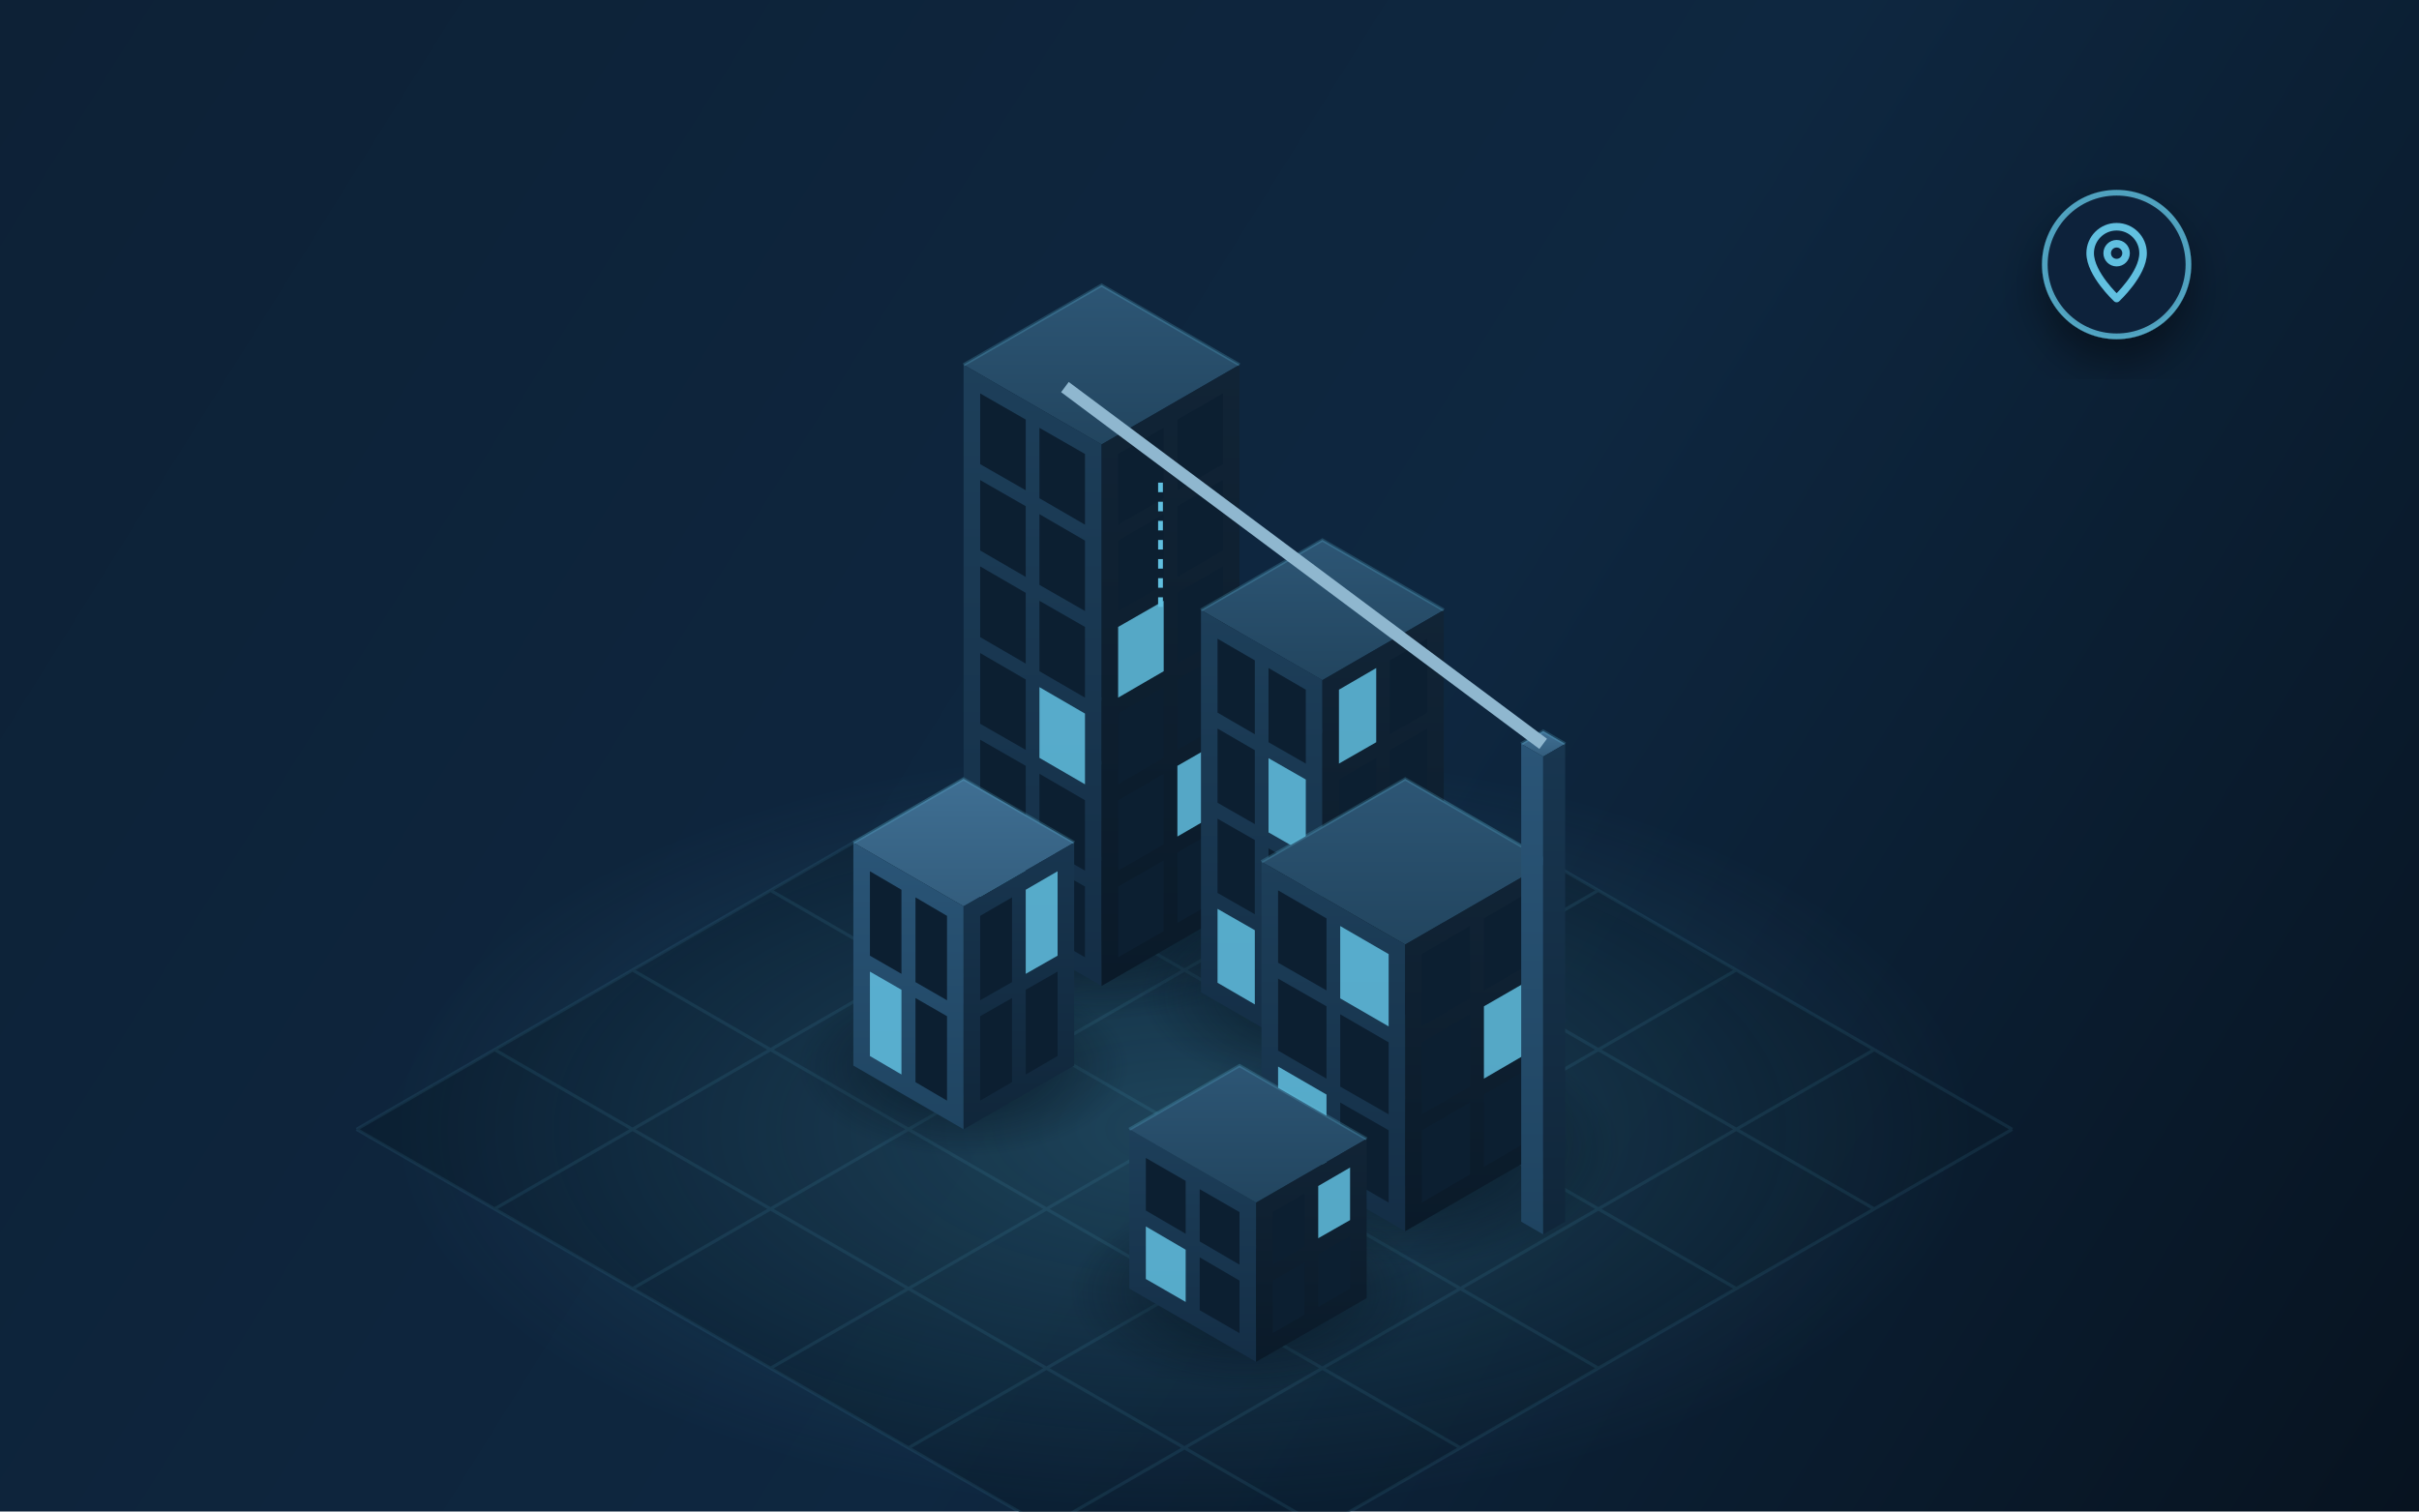
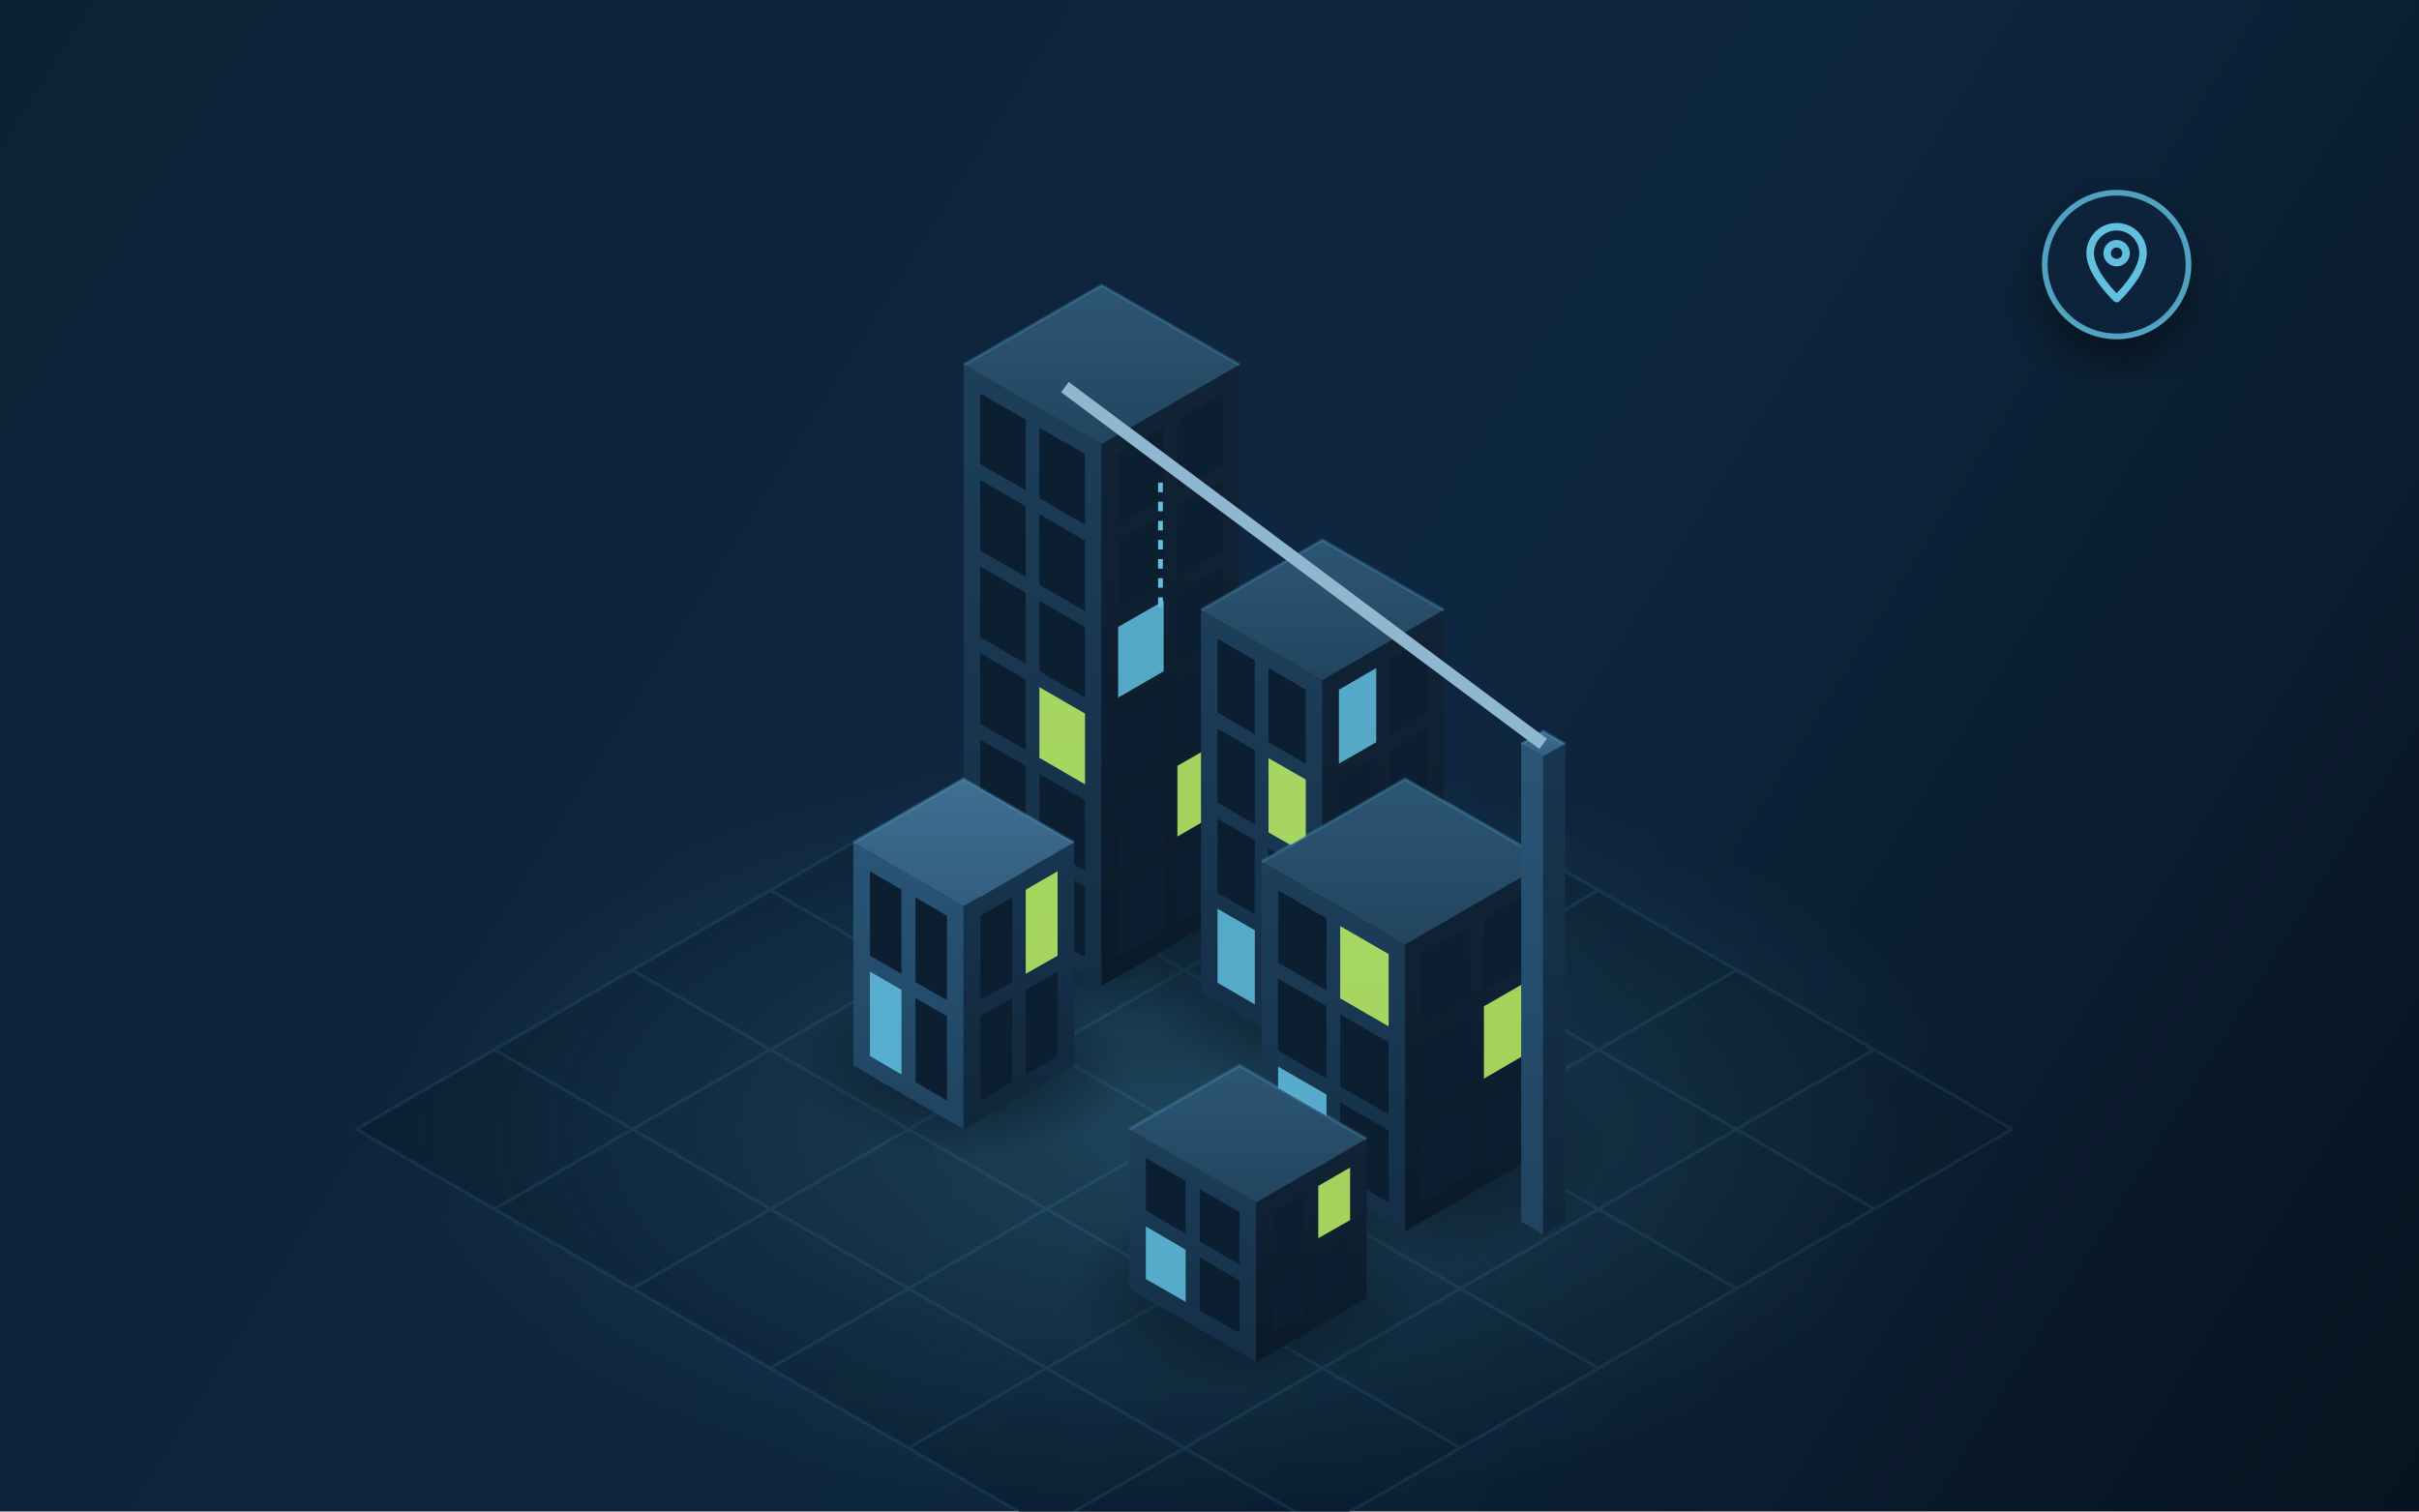
<svg xmlns="http://www.w3.org/2000/svg" viewBox="0 0 640 400" width="640" height="400" role="img" aria-label="An isometric skyline of residential towers with a construction crane and a location pin">
  <defs>
    <linearGradient id="bg" x1="0" y1="0" x2="640" y2="400" gradientUnits="userSpaceOnUse">
      <stop offset="0" stop-color="#0d2136" />
      <stop offset=".55" stop-color="#0e2740" />
      <stop offset="1" stop-color="#071320" />
    </linearGradient>
    <linearGradient id="fTop" x1="0" y1="0" x2="0" y2="1">
      <stop offset="0" stop-color="#2d5675" />
      <stop offset="1" stop-color="#22455f" />
    </linearGradient>
    <linearGradient id="fLeft" x1="0" y1="0" x2="0" y2="1">
      <stop offset="0" stop-color="#1d3f5a" />
      <stop offset="1" stop-color="#142e46" />
    </linearGradient>
    <linearGradient id="fRight" x1="0" y1="0" x2="0" y2="1">
      <stop offset="0" stop-color="#112436" />
      <stop offset="1" stop-color="#0a1a29" />
    </linearGradient>
    <linearGradient id="lTop" x1="0" y1="0" x2="0" y2="1">
      <stop offset="0" stop-color="#3f6f93" />
      <stop offset="1" stop-color="#335d7d" />
    </linearGradient>
    <linearGradient id="lLeft" x1="0" y1="0" x2="0" y2="1">
      <stop offset="0" stop-color="#2a5577" />
      <stop offset="1" stop-color="#1f4461" />
    </linearGradient>
    <linearGradient id="lRight" x1="0" y1="0" x2="0" y2="1">
      <stop offset="0" stop-color="#183650" />
      <stop offset="1" stop-color="#10263a" />
    </linearGradient>
    <linearGradient id="gTop" x1="0" y1="0" x2="0" y2="1">
      <stop offset="0" stop-color="#8fd3ee" />
      <stop offset="1" stop-color="#61c0e0" />
    </linearGradient>
    <linearGradient id="gLeft" x1="0" y1="0" x2="0" y2="1">
      <stop offset="0" stop-color="#3d8fc0" />
      <stop offset="1" stop-color="#2f6f99" />
    </linearGradient>
    <linearGradient id="gRight" x1="0" y1="0" x2="0" y2="1">
      <stop offset="0" stop-color="#26557a" />
      <stop offset="1" stop-color="#1b4060" />
+     </linearGradient>
+     <linearGradient id="mTop" x1="0" y1="0" x2="0" y2="1">
+       <stop offset="0" stop-color="#e4fbb0" />
+       <stop offset="1" stop-color="#bef264" />
+     </linearGradient>
+     <linearGradient id="mLeft" x1="0" y1="0" x2="0" y2="1">
+       <stop offset="0" stop-color="#9ccf45" />
+       <stop offset="1" stop-color="#7fb12f" />
+     </linearGradient>
+     <linearGradient id="mRight" x1="0" y1="0" x2="0" y2="1">
+       <stop offset="0" stop-color="#5f8f22" />
+       <stop offset="1" stop-color="#46701a" />
+     </linearGradient>
+     <linearGradient id="cylM" x1="0" y1="0" x2="1" y2="0">
+       <stop offset="0" stop-color="#9ccf45" />
+       <stop offset="1" stop-color="#46701a" />
    </linearGradient>
    <linearGradient id="roof" x1="0" y1="0" x2="0" y2="1">
      <stop offset="0" stop-color="#3a5f9a" />
      <stop offset="1" stop-color="#2b4777" />
    </linearGradient>
    <linearGradient id="cyl" x1="0" y1="0" x2="1" y2="0">
      <stop offset="0" stop-color="#1d3f5a" />
      <stop offset=".55" stop-color="#163650" />
      <stop offset="1" stop-color="#0a1a29" />
    </linearGradient>
    <linearGradient id="cylG" x1="0" y1="0" x2="1" y2="0">
      <stop offset="0" stop-color="#3d8fc0" />
      <stop offset="1" stop-color="#1b4060" />
    </linearGradient>
    <linearGradient id="screen" x1="0" y1="0" x2="1" y2="1">
      <stop offset="0" stop-color="#0f3550" />
      <stop offset="1" stop-color="#08192a" />
    </linearGradient>
    <radialGradient id="head" cx=".4" cy=".35" r=".7">
      <stop offset="0" stop-color="#3f6f93" />
      <stop offset="1" stop-color="#173550" />
    </radialGradient>
    <radialGradient id="pool" cx=".5" cy=".5" r=".5">
      <stop offset="0" stop-color="#61c0e0" stop-opacity=".22" />
      <stop offset="1" stop-color="#61c0e0" stop-opacity="0" />
    </radialGradient>
    <radialGradient id="shadow" cx=".5" cy=".5" r=".5">
      <stop offset="0" stop-color="#04101b" stop-opacity=".7" />
      <stop offset="1" stop-color="#04101b" stop-opacity="0" />
    </radialGradient>
+     <style>
+ .blink{animation:blink 3.2s ease-in-out infinite}
+ .grow{transform-box:fill-box;transform-origin:50% 100%;animation:grow 2.6s ease-in-out infinite}
+ .wave{transform-box:fill-box;transform-origin:50% 50%;animation:wave 1.1s ease-in-out infinite}
+ .draw{stroke-dasharray:420;animation:draw 3.4s linear infinite}
+ .flow{animation:flow 1.2s linear infinite}
+ .packet{animation:move 2.8s linear infinite}
+ .float{animation:float 4.5s ease-in-out infinite}
+ .ping{animation:ping 2.2s ease-out infinite}
+ .pop{animation:pop 4.5s ease-in-out infinite}
+ .breathe{animation:breathe 5s ease-in-out infinite}
+ @keyframes blink{0%,100%{opacity:.9}50%{opacity:.25}}
+ @keyframes grow{0%,100%{transform:scaleY(1)}50%{transform:scaleY(.55)}}
+ @keyframes wave{0%,100%{transform:scaleY(1)}50%{transform:scaleY(.3)}}
+ @keyframes draw{0%{stroke-dashoffset:420}60%,100%{stroke-dashoffset:0}}
+ @keyframes flow{to{stroke-dashoffset:-22}}
+ @keyframes move{0%{offset-distance:0%;opacity:0}12%,88%{opacity:1}100%{offset-distance:100%;opacity:0}}
+ @keyframes float{0%,100%{transform:translateY(0)}50%{transform:translateY(-7px)}}
+ @keyframes ping{0%{opacity:.15}35%{opacity:1}100%{opacity:.15}}
+ @keyframes pop{0%,12%{opacity:0}28%,100%{opacity:.9}}
+ @keyframes breathe{0%,100%{opacity:.65}50%{opacity:1}}
+ @media (prefers-reduced-motion:reduce){*{animation:none!important}.packet{display:none}}
+ </style>
    <filter id="soft" x="-30%" y="-30%" width="160%" height="160%">
      <feDropShadow dx="0" dy="6" stdDeviation="6" flood-color="#000" flood-opacity=".45" />
    </filter>
  </defs>
  <rect width="640" height="400" fill="url(#bg)" />
  <g transform="translate(43.6 88.1) scale(0.843)">
    <polygon points="320.0,100.0 579.8,250.0 320.0,400.0 60.2,250.0" fill="#0a1b2b" opacity=".55" />
    <path d="M320.0 100.0L60.2 250.0M320.0 100.0L579.8 250.0M363.3 125.0L103.5 275.0M276.7 125.0L536.5 275.0M406.6 150.0L146.8 300.0M233.4 150.0L493.2 300.0M449.9 175.0L190.1 325.0M190.1 175.0L449.9 325.0M493.2 200.0L233.4 350.0M146.8 200.0L406.6 350.0M536.5 225.0L276.7 375.0M103.5 225.0L363.3 375.0M579.8 250.0L320.0 400.0M60.2 250.0L320.0 400.0" stroke="#61c0e0" stroke-opacity=".1" stroke-width="1" />
-     <ellipse cx="320.0" cy="250.0" rx="250" ry="120" fill="url(#pool)" />
+     <ellipse class="breathe" cx="320.0" cy="250.0" rx="250" ry="120" fill="url(#pool)" />
    <ellipse cx="294.0" cy="180.0" rx="65.0" ry="35.7" fill="url(#shadow)" />
    <ellipse cx="363.3" cy="207.0" rx="57.2" ry="31.4" fill="url(#shadow)" />
    <ellipse cx="389.3" cy="256.0" rx="67.5" ry="37.2" fill="url(#shadow)" />
    <ellipse cx="250.7" cy="230.0" rx="52.0" ry="28.6" fill="url(#shadow)" />
    <ellipse cx="339.9" cy="301.5" rx="55.9" ry="30.7" fill="url(#shadow)" />
    <polygon points="294.0,-15.0 337.3,10.0 294.0,35.0 250.7,10.0" fill="url(#fTop)" />
    <polygon points="250.7,180.0 294.0,205.0 294.0,35.0 250.7,10.0" fill="url(#fLeft)" />
    <polygon points="337.3,180.0 294.0,205.0 294.0,35.0 337.3,10.0" fill="url(#fRight)" />
    <polyline points="250.7,10.0 294.0,-15.0 337.3,10.0" fill="none" stroke="#61c0e0" stroke-opacity=".22" stroke-width="1" />
-     <polygon points="255.9,177.0 270.2,185.2 270.2,163.1 255.9,154.8" fill="#61c0e0" opacity="0.85" />
+     <polygon class="blink" style="animation-delay:0.48s" points="255.9,177.0 270.2,185.2 270.2,163.1 255.9,154.8" fill="#61c0e0" opacity="0.85" />
    <polygon points="274.5,187.8 288.8,196.0 288.8,173.8 274.5,165.6" fill="#0c1f31" opacity="1" />
    <polygon points="255.9,149.8 270.2,158.1 270.2,135.9 255.9,127.7" fill="#0c1f31" opacity="1" />
    <polygon points="274.5,160.6 288.8,168.8 288.8,146.7 274.5,138.4" fill="#0c1f31" opacity="1" />
    <polygon points="255.9,122.7 270.2,130.9 270.2,108.8 255.9,100.5" fill="#0c1f31" opacity="1" />
-     <polygon points="274.5,133.4 288.8,141.7 288.8,119.5 274.5,111.2" fill="#61c0e0" opacity="0.85" />
+     <polygon class="blink" style="animation-delay:1.09s" points="274.5,133.4 288.8,141.7 288.8,119.5 274.5,111.2" fill="#bef264" opacity="0.85" />
    <polygon points="255.9,95.5 270.2,103.8 270.2,81.6 255.9,73.3" fill="#0c1f31" opacity="1" />
    <polygon points="274.5,106.2 288.8,114.5 288.8,92.3 274.5,84.1" fill="#0c1f31" opacity="1" />
    <polygon points="255.9,68.3 270.2,76.6 270.2,54.4 255.9,46.2" fill="#0c1f31" opacity="1" />
    <polygon points="274.5,79.1 288.8,87.3 288.8,65.2 274.5,56.9" fill="#0c1f31" opacity="1" />
    <polygon points="255.9,41.2 270.2,49.4 270.2,27.2 255.9,19.0" fill="#0c1f31" opacity="1" />
    <polygon points="274.5,51.9 288.8,60.2 288.8,38.0 274.5,29.8" fill="#0c1f31" opacity="1" />
    <polygon points="332.1,177.0 317.8,185.2 317.8,163.1 332.1,154.8" fill="#0c1f31" opacity="1" />
    <polygon points="313.5,187.8 299.2,196.0 299.2,173.8 313.5,165.6" fill="#0c1f31" opacity="1" />
-     <polygon points="332.1,149.8 317.8,158.1 317.8,135.9 332.1,127.7" fill="#61c0e0" opacity="0.85" />
+     <polygon class="blink" style="animation-delay:1.70s" points="332.1,149.8 317.8,158.1 317.8,135.9 332.1,127.7" fill="#bef264" opacity="0.85" />
    <polygon points="313.5,160.6 299.2,168.8 299.2,146.7 313.5,138.4" fill="#0c1f31" opacity="1" />
    <polygon points="332.1,122.7 317.8,130.9 317.8,108.8 332.1,100.5" fill="#0c1f31" opacity="1" />
    <polygon points="313.5,133.4 299.2,141.7 299.2,119.5 313.5,111.2" fill="#0c1f31" opacity="1" />
    <polygon points="332.1,95.5 317.8,103.8 317.8,81.6 332.1,73.3" fill="#0c1f31" opacity="1" />
-     <polygon points="313.5,106.2 299.2,114.5 299.2,92.3 313.5,84.1" fill="#61c0e0" opacity="0.85" />
+     <polygon class="blink" style="animation-delay:2.31s" points="313.5,106.2 299.2,114.5 299.2,92.3 313.5,84.1" fill="#61c0e0" opacity="0.85" />
    <polygon points="332.1,68.3 317.8,76.6 317.8,54.4 332.1,46.2" fill="#0c1f31" opacity="1" />
    <polygon points="313.5,79.1 299.2,87.3 299.2,65.2 313.5,56.9" fill="#0c1f31" opacity="1" />
    <polygon points="332.1,41.2 317.8,49.4 317.8,27.2 332.1,19.0" fill="#0c1f31" opacity="1" />
    <polygon points="313.5,51.9 299.2,60.2 299.2,38.0 313.5,29.8" fill="#0c1f31" opacity="1" />
    <polygon points="363.3,65.0 401.4,87.0 363.3,109.0 325.2,87.0" fill="url(#fTop)" />
    <polygon points="325.2,207.0 363.3,229.0 363.3,109.0 325.2,87.0" fill="url(#fLeft)" />
    <polygon points="401.4,207.0 363.3,229.0 363.3,109.0 401.4,87.0" fill="url(#fRight)" />
    <polyline points="325.2,87.0 363.3,65.0 401.4,87.0" fill="none" stroke="#61c0e0" stroke-opacity=".22" stroke-width="1" />
-     <polygon points="330.4,204.0 342.1,210.8 342.1,187.5 330.4,180.8" fill="#61c0e0" opacity="0.85" />
+     <polygon class="blink" style="animation-delay:2.92s" points="330.4,204.0 342.1,210.8 342.1,187.5 330.4,180.8" fill="#61c0e0" opacity="0.85" />
    <polygon points="346.4,213.2 358.1,220.0 358.1,196.8 346.4,190.0" fill="#0c1f31" opacity="1" />
    <polygon points="330.4,175.8 342.1,182.5 342.1,159.2 330.4,152.5" fill="#0c1f31" opacity="1" />
    <polygon points="346.4,185.0 358.1,191.8 358.1,168.5 346.4,161.8" fill="#0c1f31" opacity="1" />
    <polygon points="330.4,147.5 342.1,154.2 342.1,131.0 330.4,124.2" fill="#0c1f31" opacity="1" />
-     <polygon points="346.4,156.8 358.1,163.5 358.1,140.2 346.4,133.5" fill="#61c0e0" opacity="0.85" />
+     <polygon class="blink" style="animation-delay:0.33s" points="346.4,156.8 358.1,163.5 358.1,140.2 346.4,133.5" fill="#bef264" opacity="0.85" />
    <polygon points="330.4,119.2 342.1,126.0 342.1,102.8 330.4,96.0" fill="#0c1f31" opacity="1" />
    <polygon points="346.4,128.5 358.1,135.2 358.1,112.0 346.4,105.2" fill="#0c1f31" opacity="1" />
    <polygon points="396.2,204.0 384.5,210.8 384.5,187.5 396.2,180.8" fill="#0c1f31" opacity="1" />
    <polygon points="380.2,213.2 368.5,220.0 368.5,196.8 380.2,190.0" fill="#0c1f31" opacity="1" />
-     <polygon points="396.2,175.8 384.5,182.5 384.5,159.2 396.2,152.5" fill="#61c0e0" opacity="0.85" />
+     <polygon class="blink" style="animation-delay:0.94s" points="396.2,175.8 384.5,182.5 384.5,159.2 396.2,152.5" fill="#bef264" opacity="0.85" />
    <polygon points="380.2,185.0 368.5,191.8 368.5,168.5 380.2,161.8" fill="#0c1f31" opacity="1" />
    <polygon points="396.2,147.5 384.5,154.2 384.5,131.0 396.2,124.2" fill="#0c1f31" opacity="1" />
    <polygon points="380.2,156.8 368.5,163.5 368.5,140.2 380.2,133.5" fill="#0c1f31" opacity="1" />
    <polygon points="396.2,119.2 384.5,126.0 384.5,102.8 396.2,96.0" fill="#0c1f31" opacity="1" />
-     <polygon points="380.2,128.5 368.5,135.2 368.5,112.0 380.2,105.2" fill="#61c0e0" opacity="0.85" />
+     <polygon class="blink" style="animation-delay:1.55s" points="380.2,128.5 368.5,135.2 368.5,112.0 380.2,105.2" fill="#61c0e0" opacity="0.85" />
    <polygon points="250.7,140.0 285.4,160.0 250.7,180.0 216.1,160.0" fill="url(#lTop)" />
    <polygon points="216.1,230.0 250.7,250.0 250.7,180.0 216.1,160.0" fill="url(#lLeft)" />
    <polygon points="285.4,230.0 250.7,250.0 250.7,180.0 285.4,160.0" fill="url(#lRight)" />
    <polyline points="216.1,160.0 250.7,140.0 285.4,160.0" fill="none" stroke="#61c0e0" stroke-opacity=".22" stroke-width="1" />
-     <polygon points="221.3,227.0 231.2,232.8 231.2,206.2 221.3,200.5" fill="#61c0e0" opacity="0.85" />
+     <polygon class="blink" style="animation-delay:0.79s" points="221.3,227.0 231.2,232.8 231.2,206.2 221.3,200.5" fill="#61c0e0" opacity="0.85" />
    <polygon points="235.6,235.2 245.5,241.0 245.5,214.5 235.6,208.8" fill="#0c1f31" opacity="1" />
    <polygon points="221.3,195.5 231.2,201.2 231.2,174.8 221.3,169.0" fill="#0c1f31" opacity="1" />
    <polygon points="235.6,203.8 245.5,209.5 245.5,183.0 235.6,177.2" fill="#0c1f31" opacity="1" />
    <polygon points="280.2,227.0 270.2,232.8 270.2,206.2 280.2,200.5" fill="#0c1f31" opacity="1" />
    <polygon points="265.9,235.2 255.9,241.0 255.9,214.5 265.9,208.8" fill="#0c1f31" opacity="1" />
-     <polygon points="280.2,195.5 270.2,201.2 270.2,174.8 280.2,169.0" fill="#61c0e0" opacity="0.85" />
+     <polygon class="blink" style="animation-delay:1.40s" points="280.2,195.5 270.2,201.2 270.2,174.8 280.2,169.0" fill="#bef264" opacity="0.85" />
    <polygon points="265.9,203.8 255.9,209.5 255.9,183.0 265.9,177.2" fill="#0c1f31" opacity="1" />
    <polygon points="389.3,140.0 434.3,166.0 389.3,192.0 344.2,166.0" fill="url(#fTop)" />
    <polygon points="344.2,256.0 389.3,282.0 389.3,192.0 344.2,166.0" fill="url(#fLeft)" />
    <polygon points="434.3,256.0 389.3,282.0 389.3,192.0 434.3,166.0" fill="url(#fRight)" />
    <polyline points="344.2,166.0 389.3,140.0 434.3,166.0" fill="none" stroke="#61c0e0" stroke-opacity=".22" stroke-width="1" />
-     <polygon points="349.4,253.0 364.6,261.8 364.6,239.1 349.4,230.3" fill="#61c0e0" opacity="0.85" />
+     <polygon class="blink" style="animation-delay:2.16s" points="349.4,253.0 364.6,261.8 364.6,239.1 349.4,230.3" fill="#61c0e0" opacity="0.85" />
    <polygon points="368.9,264.2 384.1,273.0 384.1,250.3 368.9,241.6" fill="#0c1f31" opacity="1" />
    <polygon points="349.4,225.3 364.6,234.1 364.6,211.4 349.4,202.7" fill="#0c1f31" opacity="1" />
    <polygon points="368.9,236.6 384.1,245.3 384.1,222.7 368.9,213.9" fill="#0c1f31" opacity="1" />
    <polygon points="349.4,197.7 364.6,206.4 364.6,183.8 349.4,175.0" fill="#0c1f31" opacity="1" />
-     <polygon points="368.9,208.9 384.1,217.7 384.1,195.0 368.9,186.2" fill="#61c0e0" opacity="0.85" />
+     <polygon class="blink" style="animation-delay:2.77s" points="368.9,208.9 384.1,217.7 384.1,195.0 368.9,186.2" fill="#bef264" opacity="0.85" />
    <polygon points="429.1,253.0 414.0,261.8 414.0,239.1 429.1,230.3" fill="#0c1f31" opacity="1" />
    <polygon points="409.6,264.2 394.5,273.0 394.5,250.3 409.6,241.6" fill="#0c1f31" opacity="1" />
-     <polygon points="429.1,225.3 414.0,234.1 414.0,211.4 429.1,202.7" fill="#61c0e0" opacity="0.85" />
+     <polygon class="blink" style="animation-delay:0.18s" points="429.1,225.3 414.0,234.1 414.0,211.4 429.1,202.7" fill="#bef264" opacity="0.85" />
    <polygon points="409.6,236.6 394.5,245.3 394.5,222.7 409.6,213.9" fill="#0c1f31" opacity="1" />
    <polygon points="429.1,197.7 414.0,206.4 414.0,183.8 429.1,175.0" fill="#0c1f31" opacity="1" />
    <polygon points="409.6,208.9 394.5,217.7 394.5,195.0 409.6,186.2" fill="#0c1f31" opacity="1" />
    <polygon points="432.6,125.0 439.5,129.0 432.6,133.0 425.7,129.0" fill="url(#lTop)" />
    <polygon points="425.7,279.0 432.6,283.0 432.6,133.0 425.7,129.0" fill="url(#lLeft)" />
    <polygon points="439.5,279.0 432.6,283.0 432.6,133.0 439.5,129.0" fill="url(#lRight)" />
    <polyline points="425.7,129.0 432.6,125.0 439.5,129.0" fill="none" stroke="#61c0e0" stroke-opacity=".22" stroke-width="1" />
    <polygon points="337.3,230.0 377.2,253.0 342.5,273.0 302.7,250.0" fill="url(#fTop)" />
    <polygon points="302.7,300.0 342.5,323.0 342.5,273.0 302.7,250.0" fill="url(#fLeft)" />
    <polygon points="377.2,303.0 342.5,323.0 342.5,273.0 377.2,253.0" fill="url(#fRight)" />
    <polyline points="302.7,250.0 337.3,230.0 377.2,253.0" fill="none" stroke="#61c0e0" stroke-opacity=".22" stroke-width="1" />
-     <polygon points="307.9,297.0 320.4,304.2 320.4,287.8 307.9,280.5" fill="#61c0e0" opacity="0.85" />
+     <polygon class="blink" style="animation-delay:2.01s" points="307.9,297.0 320.4,304.2 320.4,287.8 307.9,280.5" fill="#61c0e0" opacity="0.85" />
    <polygon points="324.8,306.8 337.3,314.0 337.3,297.5 324.8,290.2" fill="#0c1f31" opacity="1" />
    <polygon points="307.9,275.5 320.4,282.8 320.4,266.2 307.9,259.0" fill="#0c1f31" opacity="1" />
    <polygon points="324.8,285.2 337.3,292.5 337.3,276.0 324.8,268.8" fill="#0c1f31" opacity="1" />
    <polygon points="372.0,300.0 362.0,305.8 362.0,289.2 372.0,283.5" fill="#0c1f31" opacity="1" />
    <polygon points="357.7,308.2 347.7,314.0 347.7,297.5 357.7,291.8" fill="#0c1f31" opacity="1" />
-     <polygon points="372.0,278.5 362.0,284.2 362.0,267.8 372.0,262.0" fill="#61c0e0" opacity="0.85" />
+     <polygon class="blink" style="animation-delay:2.62s" points="372.0,278.5 362.0,284.2 362.0,267.8 372.0,262.0" fill="#bef264" opacity="0.85" />
    <polygon points="357.7,286.8 347.7,292.5 347.7,276.0 357.7,270.2" fill="#0c1f31" opacity="1" />
    <line x1="432.6" y1="129.0" x2="282.5" y2="17.0" stroke="#8fb7cf" stroke-width="4" />
    <line x1="312.5" y1="47.0" x2="312.5" y2="87.0" stroke="#61c0e0" stroke-width="1.5" stroke-dasharray="3 3" />
  </g>
-   <g filter="url(#soft)">
-     <circle cx="560" cy="70" r="19" fill="#10243a" stroke="#61c0e0" stroke-opacity=".8" stroke-width="1.5" />
-   </g>
-   <g transform="translate(548 58)" fill="none" stroke="#61c0e0" stroke-width="2" stroke-linecap="round" stroke-linejoin="round">
-     <path d="M12 21s-7-6.5-7-12a7 7 0 0 1 14 0c0 5.5-7 12-7 12z" />
-     <circle cx="12" cy="9" r="2.5" />
+   <g class="float" style="animation-delay:2.43s">
+     <g filter="url(#soft)">
+       <circle cx="560" cy="70" r="19" fill="#10243a" stroke="#61c0e0" stroke-opacity=".8" stroke-width="1.5" />
+     </g>
+     <g transform="translate(548 58)" fill="none" stroke="#61c0e0" stroke-width="2" stroke-linecap="round" stroke-linejoin="round">
+       <path d="M12 21s-7-6.5-7-12a7 7 0 0 1 14 0c0 5.5-7 12-7 12z" />
+       <circle cx="12" cy="9" r="2.5" />
+     </g>
  </g>
</svg>
